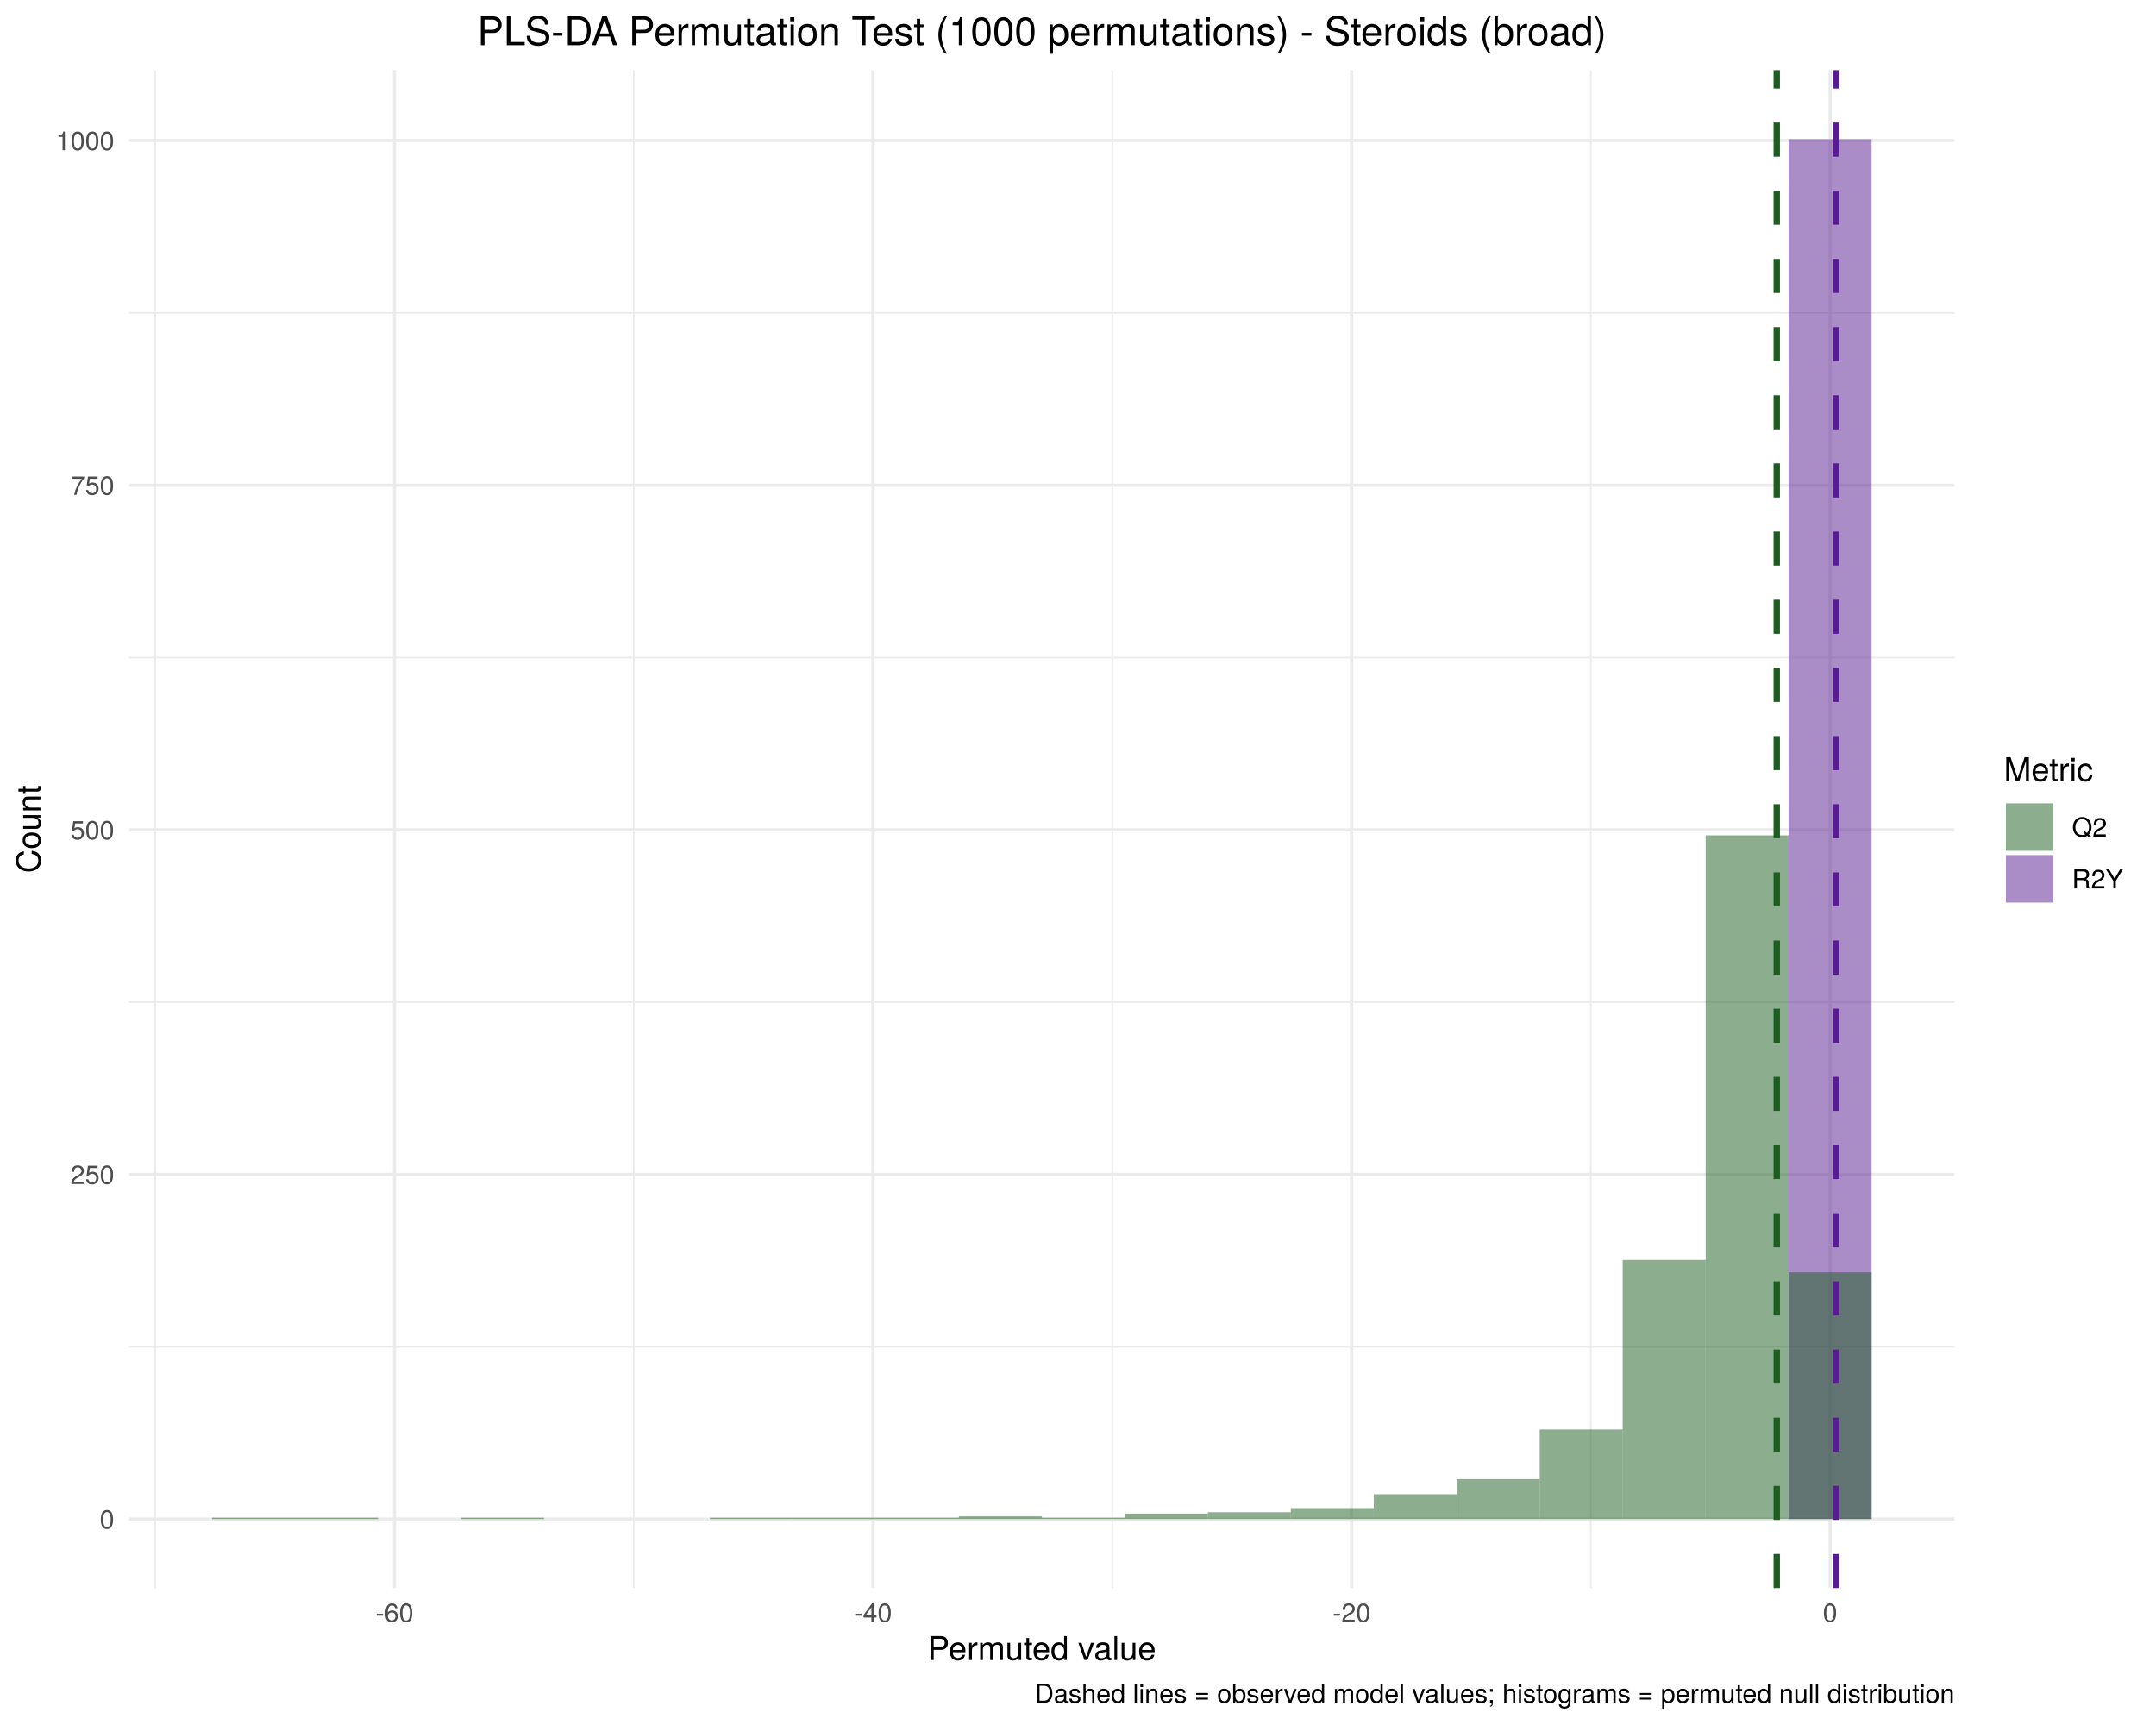
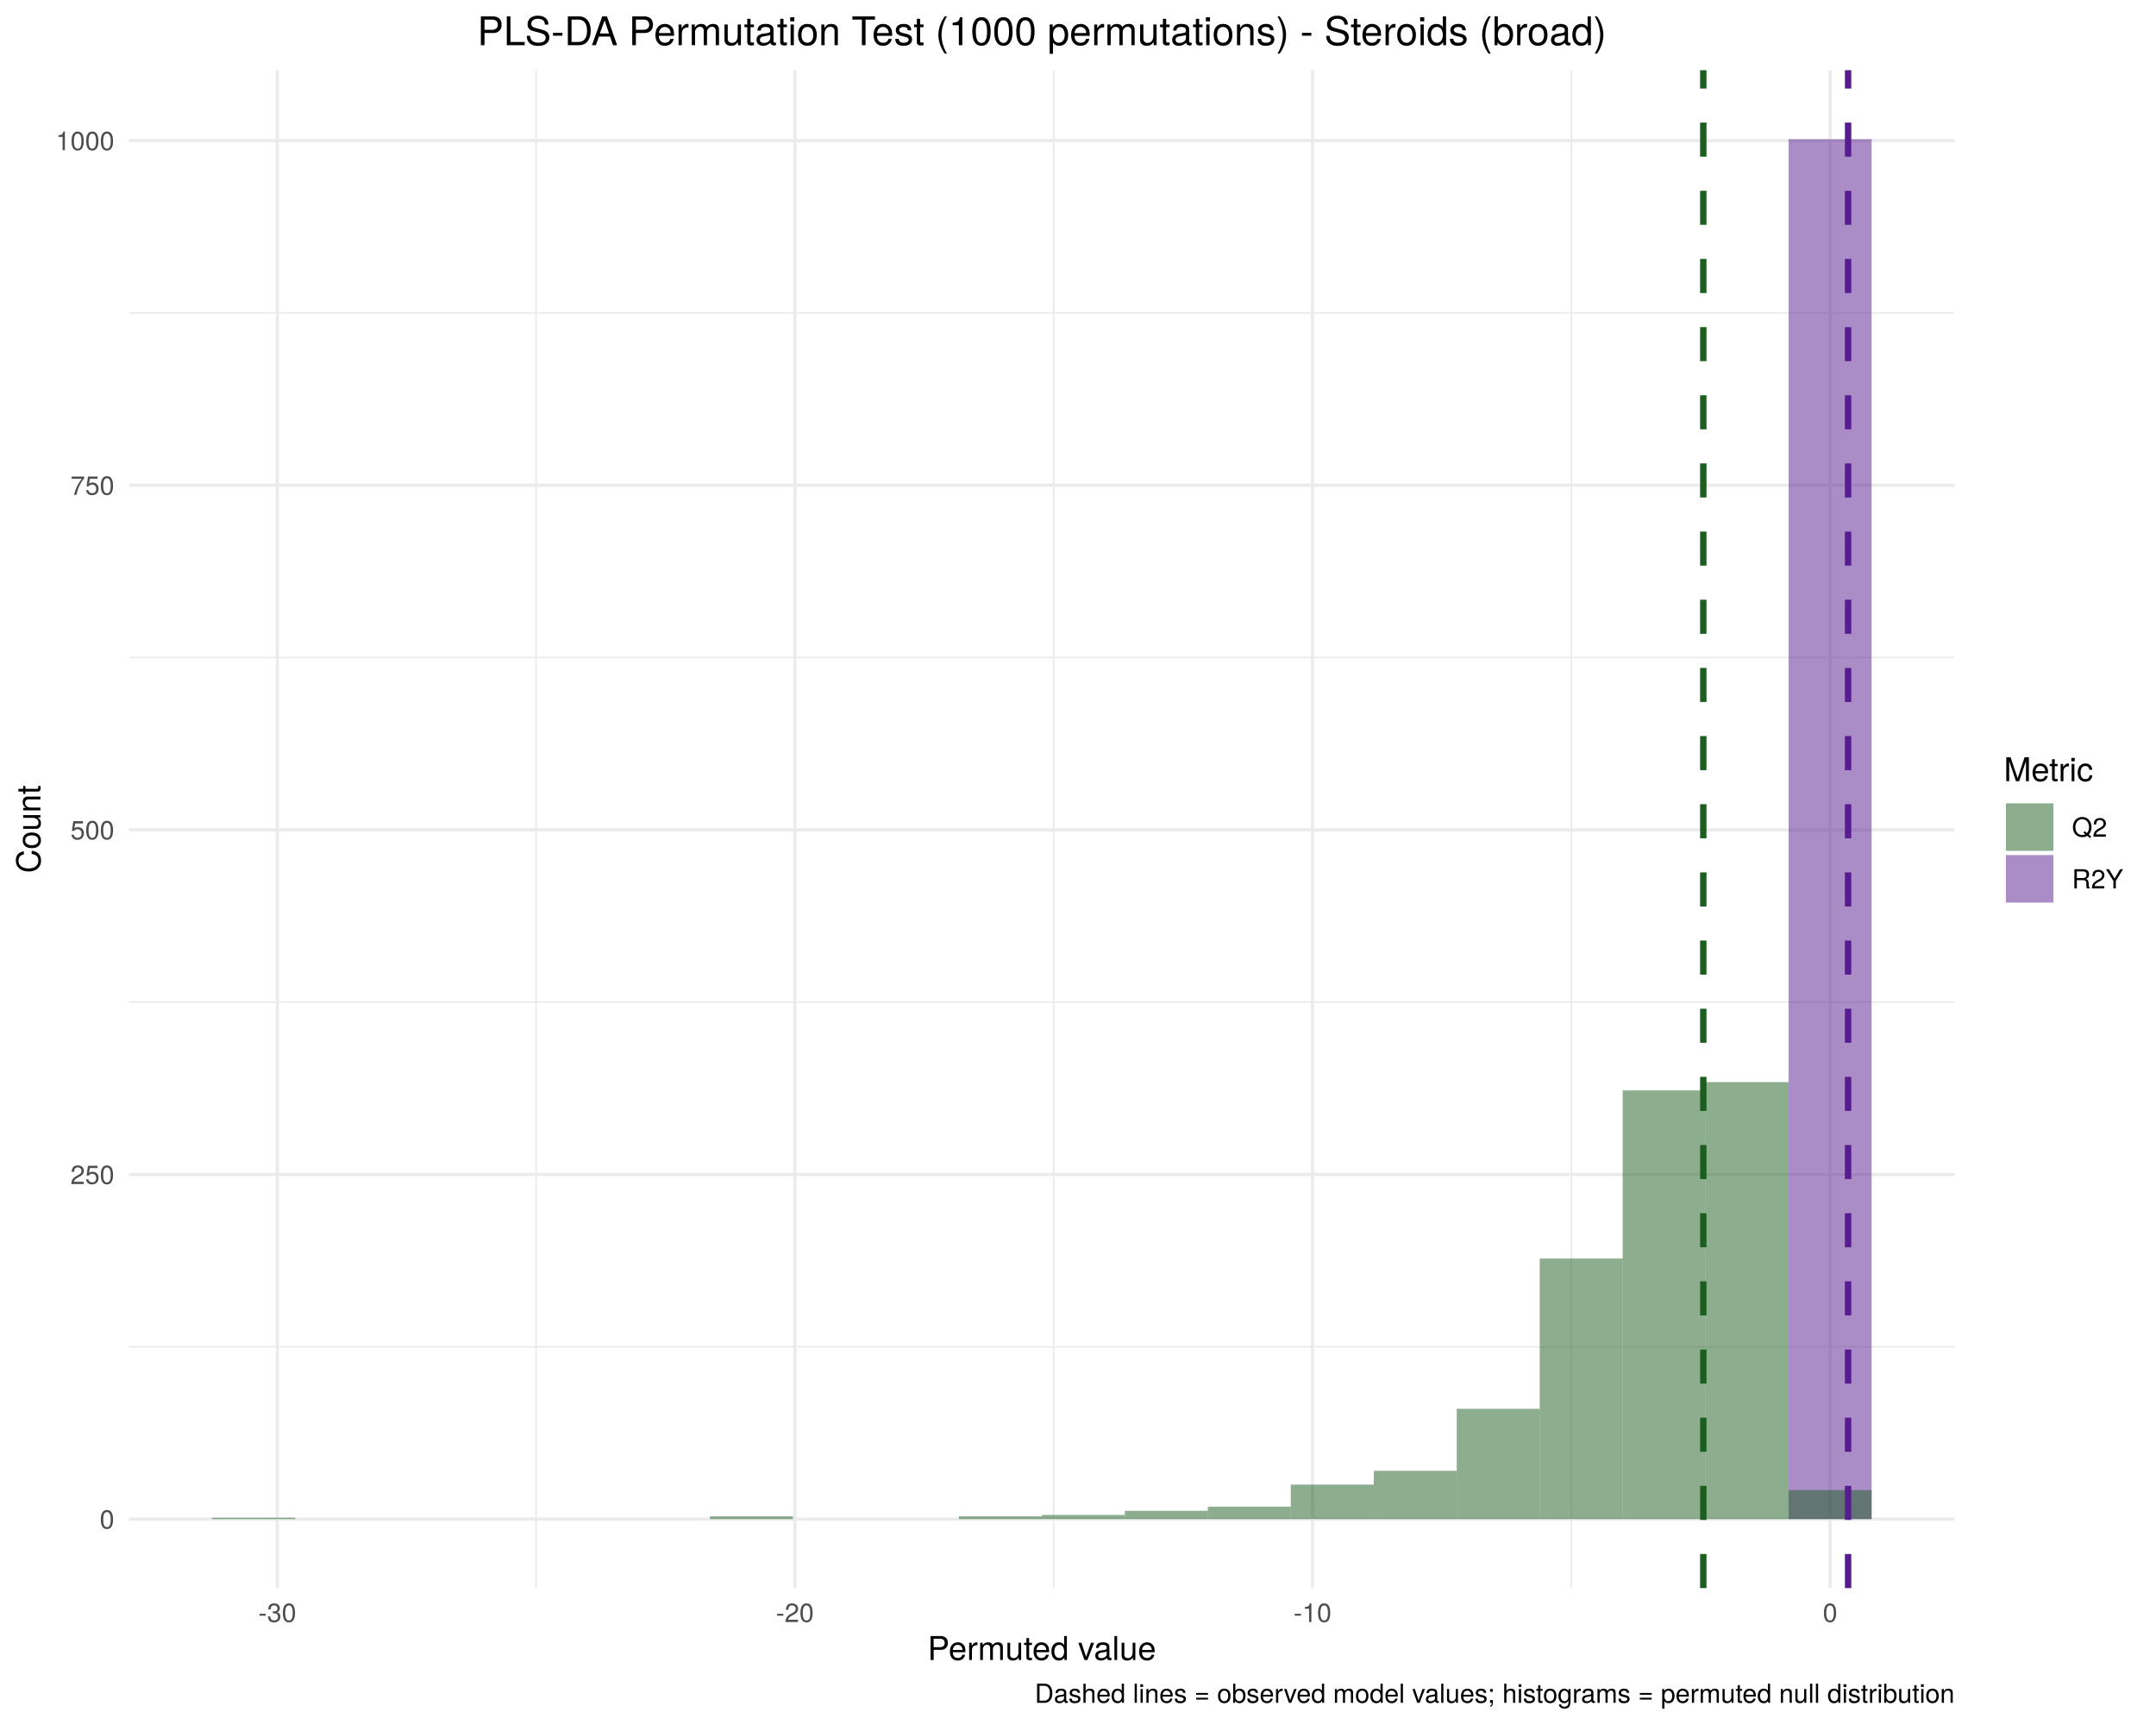
<svg xmlns="http://www.w3.org/2000/svg" class="svglite" width="720.00pt" height="576.00pt" viewBox="0 0 720.00 576.00">
  <defs>
    <style type="text/css">
    .svglite line, .svglite polyline, .svglite polygon, .svglite path, .svglite rect, .svglite circle {
      fill: none;
      stroke: #000000;
      stroke-linecap: round;
      stroke-linejoin: round;
      stroke-miterlimit: 10.00;
    }
    .svglite text {
      white-space: pre;
    }
  </style>
  </defs>
  <rect width="100%" height="100%" style="stroke: none; fill: none;" />
  <defs>
    <clipPath id="cpMC4wMHw3MjAuMDB8MC4wMHw1NzYuMDA=">
      <rect x="0.00" y="0.00" width="720.00" height="576.00" />
    </clipPath>
  </defs>
  <g clip-path="url(#cpMC4wMHw3MjAuMDB8MC4wMHw1NzYuMDA=)">
</g>
  <defs>
    <clipPath id="cpNDMuMTJ8NjUyLjc0fDIzLjQ1fDUzMC4yOA==">
      <rect x="43.12" y="23.45" width="609.61" height="506.83" />
    </clipPath>
  </defs>
  <g clip-path="url(#cpNDMuMTJ8NjUyLjc0fDIzLjQ1fDUzMC4yOA==)">
    <polyline points="43.12,449.70 652.74,449.70 " style="stroke-width: 0.53; stroke: #EBEBEB; stroke-linecap: butt;" />
    <polyline points="43.12,334.63 652.74,334.63 " style="stroke-width: 0.53; stroke: #EBEBEB; stroke-linecap: butt;" />
    <polyline points="43.12,219.56 652.74,219.56 " style="stroke-width: 0.53; stroke: #EBEBEB; stroke-linecap: butt;" />
    <polyline points="43.12,104.48 652.74,104.48 " style="stroke-width: 0.53; stroke: #EBEBEB; stroke-linecap: butt;" />
-     <polyline points="51.86,530.28 51.86,23.45 " style="stroke-width: 0.53; stroke: #EBEBEB; stroke-linecap: butt;" />
-     <polyline points="211.66,530.28 211.66,23.45 " style="stroke-width: 0.53; stroke: #EBEBEB; stroke-linecap: butt;" />
-     <polyline points="371.47,530.28 371.47,23.45 " style="stroke-width: 0.53; stroke: #EBEBEB; stroke-linecap: butt;" />
-     <polyline points="531.27,530.28 531.27,23.45 " style="stroke-width: 0.53; stroke: #EBEBEB; stroke-linecap: butt;" />
+     <polyline points="179.03,530.28 179.03,23.45 " style="stroke-width: 0.53; stroke: #EBEBEB; stroke-linecap: butt;" />
+     <polyline points="351.89,530.28 351.89,23.45 " style="stroke-width: 0.53; stroke: #EBEBEB; stroke-linecap: butt;" />
+     <polyline points="524.74,530.28 524.74,23.45 " style="stroke-width: 0.53; stroke: #EBEBEB; stroke-linecap: butt;" />
    <polyline points="43.12,507.24 652.74,507.24 " style="stroke-width: 1.07; stroke: #EBEBEB; stroke-linecap: butt;" />
    <polyline points="43.12,392.17 652.74,392.17 " style="stroke-width: 1.07; stroke: #EBEBEB; stroke-linecap: butt;" />
    <polyline points="43.12,277.09 652.74,277.09 " style="stroke-width: 1.07; stroke: #EBEBEB; stroke-linecap: butt;" />
    <polyline points="43.12,162.02 652.74,162.02 " style="stroke-width: 1.07; stroke: #EBEBEB; stroke-linecap: butt;" />
    <polyline points="43.12,46.95 652.74,46.95 " style="stroke-width: 1.07; stroke: #EBEBEB; stroke-linecap: butt;" />
-     <polyline points="131.76,530.28 131.76,23.45 " style="stroke-width: 1.07; stroke: #EBEBEB; stroke-linecap: butt;" />
-     <polyline points="291.56,530.28 291.56,23.45 " style="stroke-width: 1.07; stroke: #EBEBEB; stroke-linecap: butt;" />
-     <polyline points="451.37,530.28 451.37,23.45 " style="stroke-width: 1.07; stroke: #EBEBEB; stroke-linecap: butt;" />
+     <polyline points="92.61,530.28 92.61,23.45 " style="stroke-width: 1.07; stroke: #EBEBEB; stroke-linecap: butt;" />
+     <polyline points="265.46,530.28 265.46,23.45 " style="stroke-width: 1.07; stroke: #EBEBEB; stroke-linecap: butt;" />
+     <polyline points="438.32,530.28 438.32,23.45 " style="stroke-width: 1.07; stroke: #EBEBEB; stroke-linecap: butt;" />
    <polyline points="611.17,530.28 611.17,23.45 " style="stroke-width: 1.07; stroke: #EBEBEB; stroke-linecap: butt;" />
    <rect x="70.83" y="507.24" width="27.71" height="0.00" style="stroke-width: 1.07; stroke: none; stroke-linecap: butt; stroke-linejoin: miter; fill: #571C90; fill-opacity: 0.50;" />
    <rect x="98.54" y="507.24" width="27.71" height="0.00" style="stroke-width: 1.07; stroke: none; stroke-linecap: butt; stroke-linejoin: miter; fill: #571C90; fill-opacity: 0.50;" />
    <rect x="126.25" y="507.24" width="27.71" height="0.00" style="stroke-width: 1.07; stroke: none; stroke-linecap: butt; stroke-linejoin: miter; fill: #571C90; fill-opacity: 0.50;" />
    <rect x="153.96" y="507.24" width="27.71" height="0.00" style="stroke-width: 1.07; stroke: none; stroke-linecap: butt; stroke-linejoin: miter; fill: #571C90; fill-opacity: 0.50;" />
    <rect x="181.67" y="507.24" width="27.71" height="0.00" style="stroke-width: 1.07; stroke: none; stroke-linecap: butt; stroke-linejoin: miter; fill: #571C90; fill-opacity: 0.50;" />
    <rect x="209.38" y="507.24" width="27.71" height="0.00" style="stroke-width: 1.07; stroke: none; stroke-linecap: butt; stroke-linejoin: miter; fill: #571C90; fill-opacity: 0.50;" />
    <rect x="237.09" y="507.24" width="27.71" height="0.00" style="stroke-width: 1.07; stroke: none; stroke-linecap: butt; stroke-linejoin: miter; fill: #571C90; fill-opacity: 0.50;" />
    <rect x="264.80" y="507.24" width="27.71" height="0.00" style="stroke-width: 1.07; stroke: none; stroke-linecap: butt; stroke-linejoin: miter; fill: #571C90; fill-opacity: 0.50;" />
    <rect x="292.51" y="507.24" width="27.71" height="0.00" style="stroke-width: 1.07; stroke: none; stroke-linecap: butt; stroke-linejoin: miter; fill: #571C90; fill-opacity: 0.50;" />
    <rect x="320.22" y="507.24" width="27.71" height="0.00" style="stroke-width: 1.07; stroke: none; stroke-linecap: butt; stroke-linejoin: miter; fill: #571C90; fill-opacity: 0.50;" />
    <rect x="347.93" y="507.24" width="27.71" height="0.00" style="stroke-width: 1.07; stroke: none; stroke-linecap: butt; stroke-linejoin: miter; fill: #571C90; fill-opacity: 0.50;" />
    <rect x="375.64" y="507.24" width="27.71" height="0.00" style="stroke-width: 1.07; stroke: none; stroke-linecap: butt; stroke-linejoin: miter; fill: #571C90; fill-opacity: 0.50;" />
    <rect x="403.35" y="507.24" width="27.71" height="0.00" style="stroke-width: 1.07; stroke: none; stroke-linecap: butt; stroke-linejoin: miter; fill: #571C90; fill-opacity: 0.50;" />
    <rect x="431.06" y="507.24" width="27.71" height="0.00" style="stroke-width: 1.07; stroke: none; stroke-linecap: butt; stroke-linejoin: miter; fill: #571C90; fill-opacity: 0.50;" />
    <rect x="458.77" y="507.24" width="27.71" height="0.00" style="stroke-width: 1.07; stroke: none; stroke-linecap: butt; stroke-linejoin: miter; fill: #571C90; fill-opacity: 0.50;" />
    <rect x="486.48" y="507.24" width="27.71" height="0.00" style="stroke-width: 1.07; stroke: none; stroke-linecap: butt; stroke-linejoin: miter; fill: #571C90; fill-opacity: 0.50;" />
    <rect x="514.19" y="507.24" width="27.71" height="0.00" style="stroke-width: 1.07; stroke: none; stroke-linecap: butt; stroke-linejoin: miter; fill: #571C90; fill-opacity: 0.50;" />
    <rect x="541.90" y="507.24" width="27.71" height="0.00" style="stroke-width: 1.07; stroke: none; stroke-linecap: butt; stroke-linejoin: miter; fill: #571C90; fill-opacity: 0.50;" />
    <rect x="569.61" y="507.24" width="27.71" height="0.00" style="stroke-width: 1.07; stroke: none; stroke-linecap: butt; stroke-linejoin: miter; fill: #571C90; fill-opacity: 0.50;" />
    <rect x="597.32" y="46.49" width="27.71" height="460.75" style="stroke-width: 1.07; stroke: none; stroke-linecap: butt; stroke-linejoin: miter; fill: #571C90; fill-opacity: 0.50;" />
    <rect x="70.83" y="506.78" width="27.71" height="0.46" style="stroke-width: 1.07; stroke: none; stroke-linecap: butt; stroke-linejoin: miter; fill: #1B5E20; fill-opacity: 0.50;" />
-     <rect x="98.54" y="506.78" width="27.71" height="0.46" style="stroke-width: 1.07; stroke: none; stroke-linecap: butt; stroke-linejoin: miter; fill: #1B5E20; fill-opacity: 0.50;" />
+     <rect x="98.54" y="507.24" width="27.71" height="0.00" style="stroke-width: 1.07; stroke: none; stroke-linecap: butt; stroke-linejoin: miter; fill: #1B5E20; fill-opacity: 0.50;" />
    <rect x="126.25" y="507.24" width="27.71" height="0.00" style="stroke-width: 1.07; stroke: none; stroke-linecap: butt; stroke-linejoin: miter; fill: #1B5E20; fill-opacity: 0.50;" />
-     <rect x="153.96" y="506.78" width="27.71" height="0.46" style="stroke-width: 1.07; stroke: none; stroke-linecap: butt; stroke-linejoin: miter; fill: #1B5E20; fill-opacity: 0.50;" />
+     <rect x="153.96" y="507.24" width="27.71" height="0.00" style="stroke-width: 1.07; stroke: none; stroke-linecap: butt; stroke-linejoin: miter; fill: #1B5E20; fill-opacity: 0.50;" />
    <rect x="181.67" y="507.24" width="27.71" height="0.00" style="stroke-width: 1.07; stroke: none; stroke-linecap: butt; stroke-linejoin: miter; fill: #1B5E20; fill-opacity: 0.50;" />
    <rect x="209.38" y="507.24" width="27.71" height="0.00" style="stroke-width: 1.07; stroke: none; stroke-linecap: butt; stroke-linejoin: miter; fill: #1B5E20; fill-opacity: 0.50;" />
-     <rect x="237.09" y="506.78" width="27.71" height="0.46" style="stroke-width: 1.07; stroke: none; stroke-linecap: butt; stroke-linejoin: miter; fill: #1B5E20; fill-opacity: 0.50;" />
-     <rect x="264.80" y="506.78" width="27.71" height="0.46" style="stroke-width: 1.07; stroke: none; stroke-linecap: butt; stroke-linejoin: miter; fill: #1B5E20; fill-opacity: 0.50;" />
-     <rect x="292.51" y="506.78" width="27.71" height="0.46" style="stroke-width: 1.07; stroke: none; stroke-linecap: butt; stroke-linejoin: miter; fill: #1B5E20; fill-opacity: 0.50;" />
+     <rect x="237.09" y="506.32" width="27.71" height="0.92" style="stroke-width: 1.07; stroke: none; stroke-linecap: butt; stroke-linejoin: miter; fill: #1B5E20; fill-opacity: 0.50;" />
+     <rect x="264.80" y="507.24" width="27.71" height="0.00" style="stroke-width: 1.07; stroke: none; stroke-linecap: butt; stroke-linejoin: miter; fill: #1B5E20; fill-opacity: 0.50;" />
+     <rect x="292.51" y="507.24" width="27.71" height="0.00" style="stroke-width: 1.07; stroke: none; stroke-linecap: butt; stroke-linejoin: miter; fill: #1B5E20; fill-opacity: 0.50;" />
    <rect x="320.22" y="506.32" width="27.71" height="0.92" style="stroke-width: 1.07; stroke: none; stroke-linecap: butt; stroke-linejoin: miter; fill: #1B5E20; fill-opacity: 0.50;" />
-     <rect x="347.93" y="506.78" width="27.71" height="0.46" style="stroke-width: 1.07; stroke: none; stroke-linecap: butt; stroke-linejoin: miter; fill: #1B5E20; fill-opacity: 0.50;" />
-     <rect x="375.64" y="505.40" width="27.71" height="1.84" style="stroke-width: 1.07; stroke: none; stroke-linecap: butt; stroke-linejoin: miter; fill: #1B5E20; fill-opacity: 0.50;" />
-     <rect x="403.35" y="504.94" width="27.71" height="2.30" style="stroke-width: 1.07; stroke: none; stroke-linecap: butt; stroke-linejoin: miter; fill: #1B5E20; fill-opacity: 0.50;" />
-     <rect x="431.06" y="503.56" width="27.71" height="3.68" style="stroke-width: 1.07; stroke: none; stroke-linecap: butt; stroke-linejoin: miter; fill: #1B5E20; fill-opacity: 0.50;" />
-     <rect x="458.77" y="498.95" width="27.71" height="8.29" style="stroke-width: 1.07; stroke: none; stroke-linecap: butt; stroke-linejoin: miter; fill: #1B5E20; fill-opacity: 0.50;" />
-     <rect x="486.48" y="493.89" width="27.71" height="13.35" style="stroke-width: 1.07; stroke: none; stroke-linecap: butt; stroke-linejoin: miter; fill: #1B5E20; fill-opacity: 0.50;" />
-     <rect x="514.19" y="477.32" width="27.71" height="29.92" style="stroke-width: 1.07; stroke: none; stroke-linecap: butt; stroke-linejoin: miter; fill: #1B5E20; fill-opacity: 0.50;" />
-     <rect x="541.90" y="420.70" width="27.71" height="86.53" style="stroke-width: 1.07; stroke: none; stroke-linecap: butt; stroke-linejoin: miter; fill: #1B5E20; fill-opacity: 0.50;" />
-     <rect x="569.61" y="278.93" width="27.71" height="228.30" style="stroke-width: 1.07; stroke: none; stroke-linecap: butt; stroke-linejoin: miter; fill: #1B5E20; fill-opacity: 0.50;" />
-     <rect x="597.32" y="424.85" width="27.71" height="82.39" style="stroke-width: 1.07; stroke: none; stroke-linecap: butt; stroke-linejoin: miter; fill: #1B5E20; fill-opacity: 0.50;" />
-     <line x1="613.20" y1="530.28" x2="613.20" y2="23.45" style="stroke-width: 2.13; stroke: #571C90; stroke-dasharray: 11.38,11.38; stroke-linecap: butt;" />
-     <line x1="593.35" y1="530.28" x2="593.35" y2="23.45" style="stroke-width: 2.13; stroke: #1B5E20; stroke-dasharray: 11.38,11.38; stroke-linecap: butt;" />
+     <rect x="347.93" y="505.86" width="27.71" height="1.38" style="stroke-width: 1.07; stroke: none; stroke-linecap: butt; stroke-linejoin: miter; fill: #1B5E20; fill-opacity: 0.50;" />
+     <rect x="375.64" y="504.48" width="27.71" height="2.76" style="stroke-width: 1.07; stroke: none; stroke-linecap: butt; stroke-linejoin: miter; fill: #1B5E20; fill-opacity: 0.50;" />
+     <rect x="403.35" y="503.10" width="27.71" height="4.14" style="stroke-width: 1.07; stroke: none; stroke-linecap: butt; stroke-linejoin: miter; fill: #1B5E20; fill-opacity: 0.50;" />
+     <rect x="431.06" y="495.73" width="27.71" height="11.51" style="stroke-width: 1.07; stroke: none; stroke-linecap: butt; stroke-linejoin: miter; fill: #1B5E20; fill-opacity: 0.50;" />
+     <rect x="458.77" y="491.13" width="27.71" height="16.11" style="stroke-width: 1.07; stroke: none; stroke-linecap: butt; stroke-linejoin: miter; fill: #1B5E20; fill-opacity: 0.50;" />
+     <rect x="486.48" y="470.42" width="27.71" height="36.82" style="stroke-width: 1.07; stroke: none; stroke-linecap: butt; stroke-linejoin: miter; fill: #1B5E20; fill-opacity: 0.50;" />
+     <rect x="514.19" y="420.24" width="27.71" height="86.99" style="stroke-width: 1.07; stroke: none; stroke-linecap: butt; stroke-linejoin: miter; fill: #1B5E20; fill-opacity: 0.50;" />
+     <rect x="541.90" y="364.09" width="27.71" height="143.15" style="stroke-width: 1.07; stroke: none; stroke-linecap: butt; stroke-linejoin: miter; fill: #1B5E20; fill-opacity: 0.50;" />
+     <rect x="569.61" y="361.33" width="27.71" height="145.91" style="stroke-width: 1.07; stroke: none; stroke-linecap: butt; stroke-linejoin: miter; fill: #1B5E20; fill-opacity: 0.50;" />
+     <rect x="597.32" y="497.57" width="27.71" height="9.67" style="stroke-width: 1.07; stroke: none; stroke-linecap: butt; stroke-linejoin: miter; fill: #1B5E20; fill-opacity: 0.50;" />
+     <line x1="617.17" y1="530.28" x2="617.17" y2="23.45" style="stroke-width: 2.13; stroke: #571C90; stroke-dasharray: 11.38,11.38; stroke-linecap: butt;" />
+     <line x1="568.82" y1="530.28" x2="568.82" y2="23.45" style="stroke-width: 2.13; stroke: #1B5E20; stroke-dasharray: 11.38,11.38; stroke-linecap: butt;" />
  </g>
  <g clip-path="url(#cpMC4wMHw3MjAuMDB8MC4wMHw1NzYuMDA=)">
    <text x="38.19" y="510.45" text-anchor="end" style="font-size: 8.80px; font-weight: 0;fill: #4D4D4D; font-family: &quot;TeX Gyre Heros&quot;;" textLength="4.89px" lengthAdjust="spacingAndGlyphs">0</text>
    <text x="38.19" y="395.37" text-anchor="end" style="font-size: 8.80px; font-weight: 0;fill: #4D4D4D; font-family: &quot;TeX Gyre Heros&quot;;" textLength="14.67px" lengthAdjust="spacingAndGlyphs">250</text>
    <text x="38.19" y="280.30" text-anchor="end" style="font-size: 8.80px; font-weight: 0;fill: #4D4D4D; font-family: &quot;TeX Gyre Heros&quot;;" textLength="14.67px" lengthAdjust="spacingAndGlyphs">500</text>
    <text x="38.19" y="165.23" text-anchor="end" style="font-size: 8.80px; font-weight: 0;fill: #4D4D4D; font-family: &quot;TeX Gyre Heros&quot;;" textLength="14.67px" lengthAdjust="spacingAndGlyphs">750</text>
    <text x="38.19" y="50.16" text-anchor="end" style="font-size: 8.80px; font-weight: 0;fill: #4D4D4D; font-family: &quot;TeX Gyre Heros&quot;;" textLength="19.56px" lengthAdjust="spacingAndGlyphs">1000</text>
-     <text x="131.76" y="541.62" text-anchor="middle" style="font-size: 8.80px; font-weight: 0;fill: #4D4D4D; font-family: &quot;TeX Gyre Heros&quot;;" textLength="12.71px" lengthAdjust="spacingAndGlyphs">-60</text>
-     <text x="291.56" y="541.62" text-anchor="middle" style="font-size: 8.80px; font-weight: 0;fill: #4D4D4D; font-family: &quot;TeX Gyre Heros&quot;;" textLength="12.71px" lengthAdjust="spacingAndGlyphs">-40</text>
-     <text x="451.37" y="541.62" text-anchor="middle" style="font-size: 8.80px; font-weight: 0;fill: #4D4D4D; font-family: &quot;TeX Gyre Heros&quot;;" textLength="12.71px" lengthAdjust="spacingAndGlyphs">-20</text>
+     <text x="92.61" y="541.62" text-anchor="middle" style="font-size: 8.80px; font-weight: 0;fill: #4D4D4D; font-family: &quot;TeX Gyre Heros&quot;;" textLength="12.71px" lengthAdjust="spacingAndGlyphs">-30</text>
+     <text x="265.46" y="541.62" text-anchor="middle" style="font-size: 8.80px; font-weight: 0;fill: #4D4D4D; font-family: &quot;TeX Gyre Heros&quot;;" textLength="12.71px" lengthAdjust="spacingAndGlyphs">-20</text>
+     <text x="438.32" y="541.62" text-anchor="middle" style="font-size: 8.80px; font-weight: 0;fill: #4D4D4D; font-family: &quot;TeX Gyre Heros&quot;;" textLength="12.71px" lengthAdjust="spacingAndGlyphs">-10</text>
    <text x="611.17" y="541.62" text-anchor="middle" style="font-size: 8.80px; font-weight: 0;fill: #4D4D4D; font-family: &quot;TeX Gyre Heros&quot;;" textLength="4.89px" lengthAdjust="spacingAndGlyphs">0</text>
    <text x="347.93" y="554.31" text-anchor="middle" style="font-size: 11.00px; font-weight: 0; font-family: &quot;TeX Gyre Heros&quot;;" textLength="77.02px" lengthAdjust="spacingAndGlyphs">Permuted value</text>
    <text transform="translate(13.50,276.86) rotate(-90)" text-anchor="middle" style="font-size: 11.00px; font-weight: 0; font-family: &quot;TeX Gyre Heros&quot;;" textLength="29.34px" lengthAdjust="spacingAndGlyphs">Count</text>
    <text x="669.17" y="260.85" style="font-size: 11.00px; font-weight: 0; font-family: &quot;TeX Gyre Heros&quot;;" textLength="29.94px" lengthAdjust="spacingAndGlyphs">Metric</text>
    <rect x="669.88" y="268.24" width="15.86" height="15.86" style="stroke-width: 1.07; stroke: none; stroke-linecap: butt; stroke-linejoin: miter; fill: #1B5E20; fill-opacity: 0.50;" />
    <rect x="669.88" y="285.52" width="15.86" height="15.86" style="stroke-width: 1.07; stroke: none; stroke-linecap: butt; stroke-linejoin: miter; fill: #571C90; fill-opacity: 0.50;" />
    <text x="691.93" y="279.38" style="font-size: 8.80px; font-weight: 0; font-family: &quot;TeX Gyre Heros&quot;;" textLength="11.74px" lengthAdjust="spacingAndGlyphs">Q2</text>
    <text x="691.93" y="296.66" style="font-size: 8.80px; font-weight: 0; font-family: &quot;TeX Gyre Heros&quot;;" textLength="17.11px" lengthAdjust="spacingAndGlyphs">R2Y</text>
    <text x="347.93" y="15.09" text-anchor="middle" style="font-size: 13.20px; font-weight: 0; font-family: &quot;TeX Gyre Heros&quot;;" textLength="379.59px" lengthAdjust="spacingAndGlyphs">PLS-DA Permutation Test (1000 permutations) - Steroids (broad)</text>
    <text x="652.74" y="568.60" text-anchor="end" style="font-size: 8.80px; font-weight: 0; font-family: &quot;TeX Gyre Heros&quot;;" textLength="307.50px" lengthAdjust="spacingAndGlyphs">Dashed lines = observed model values; histograms = permuted null distribution</text>
  </g>
</svg>
